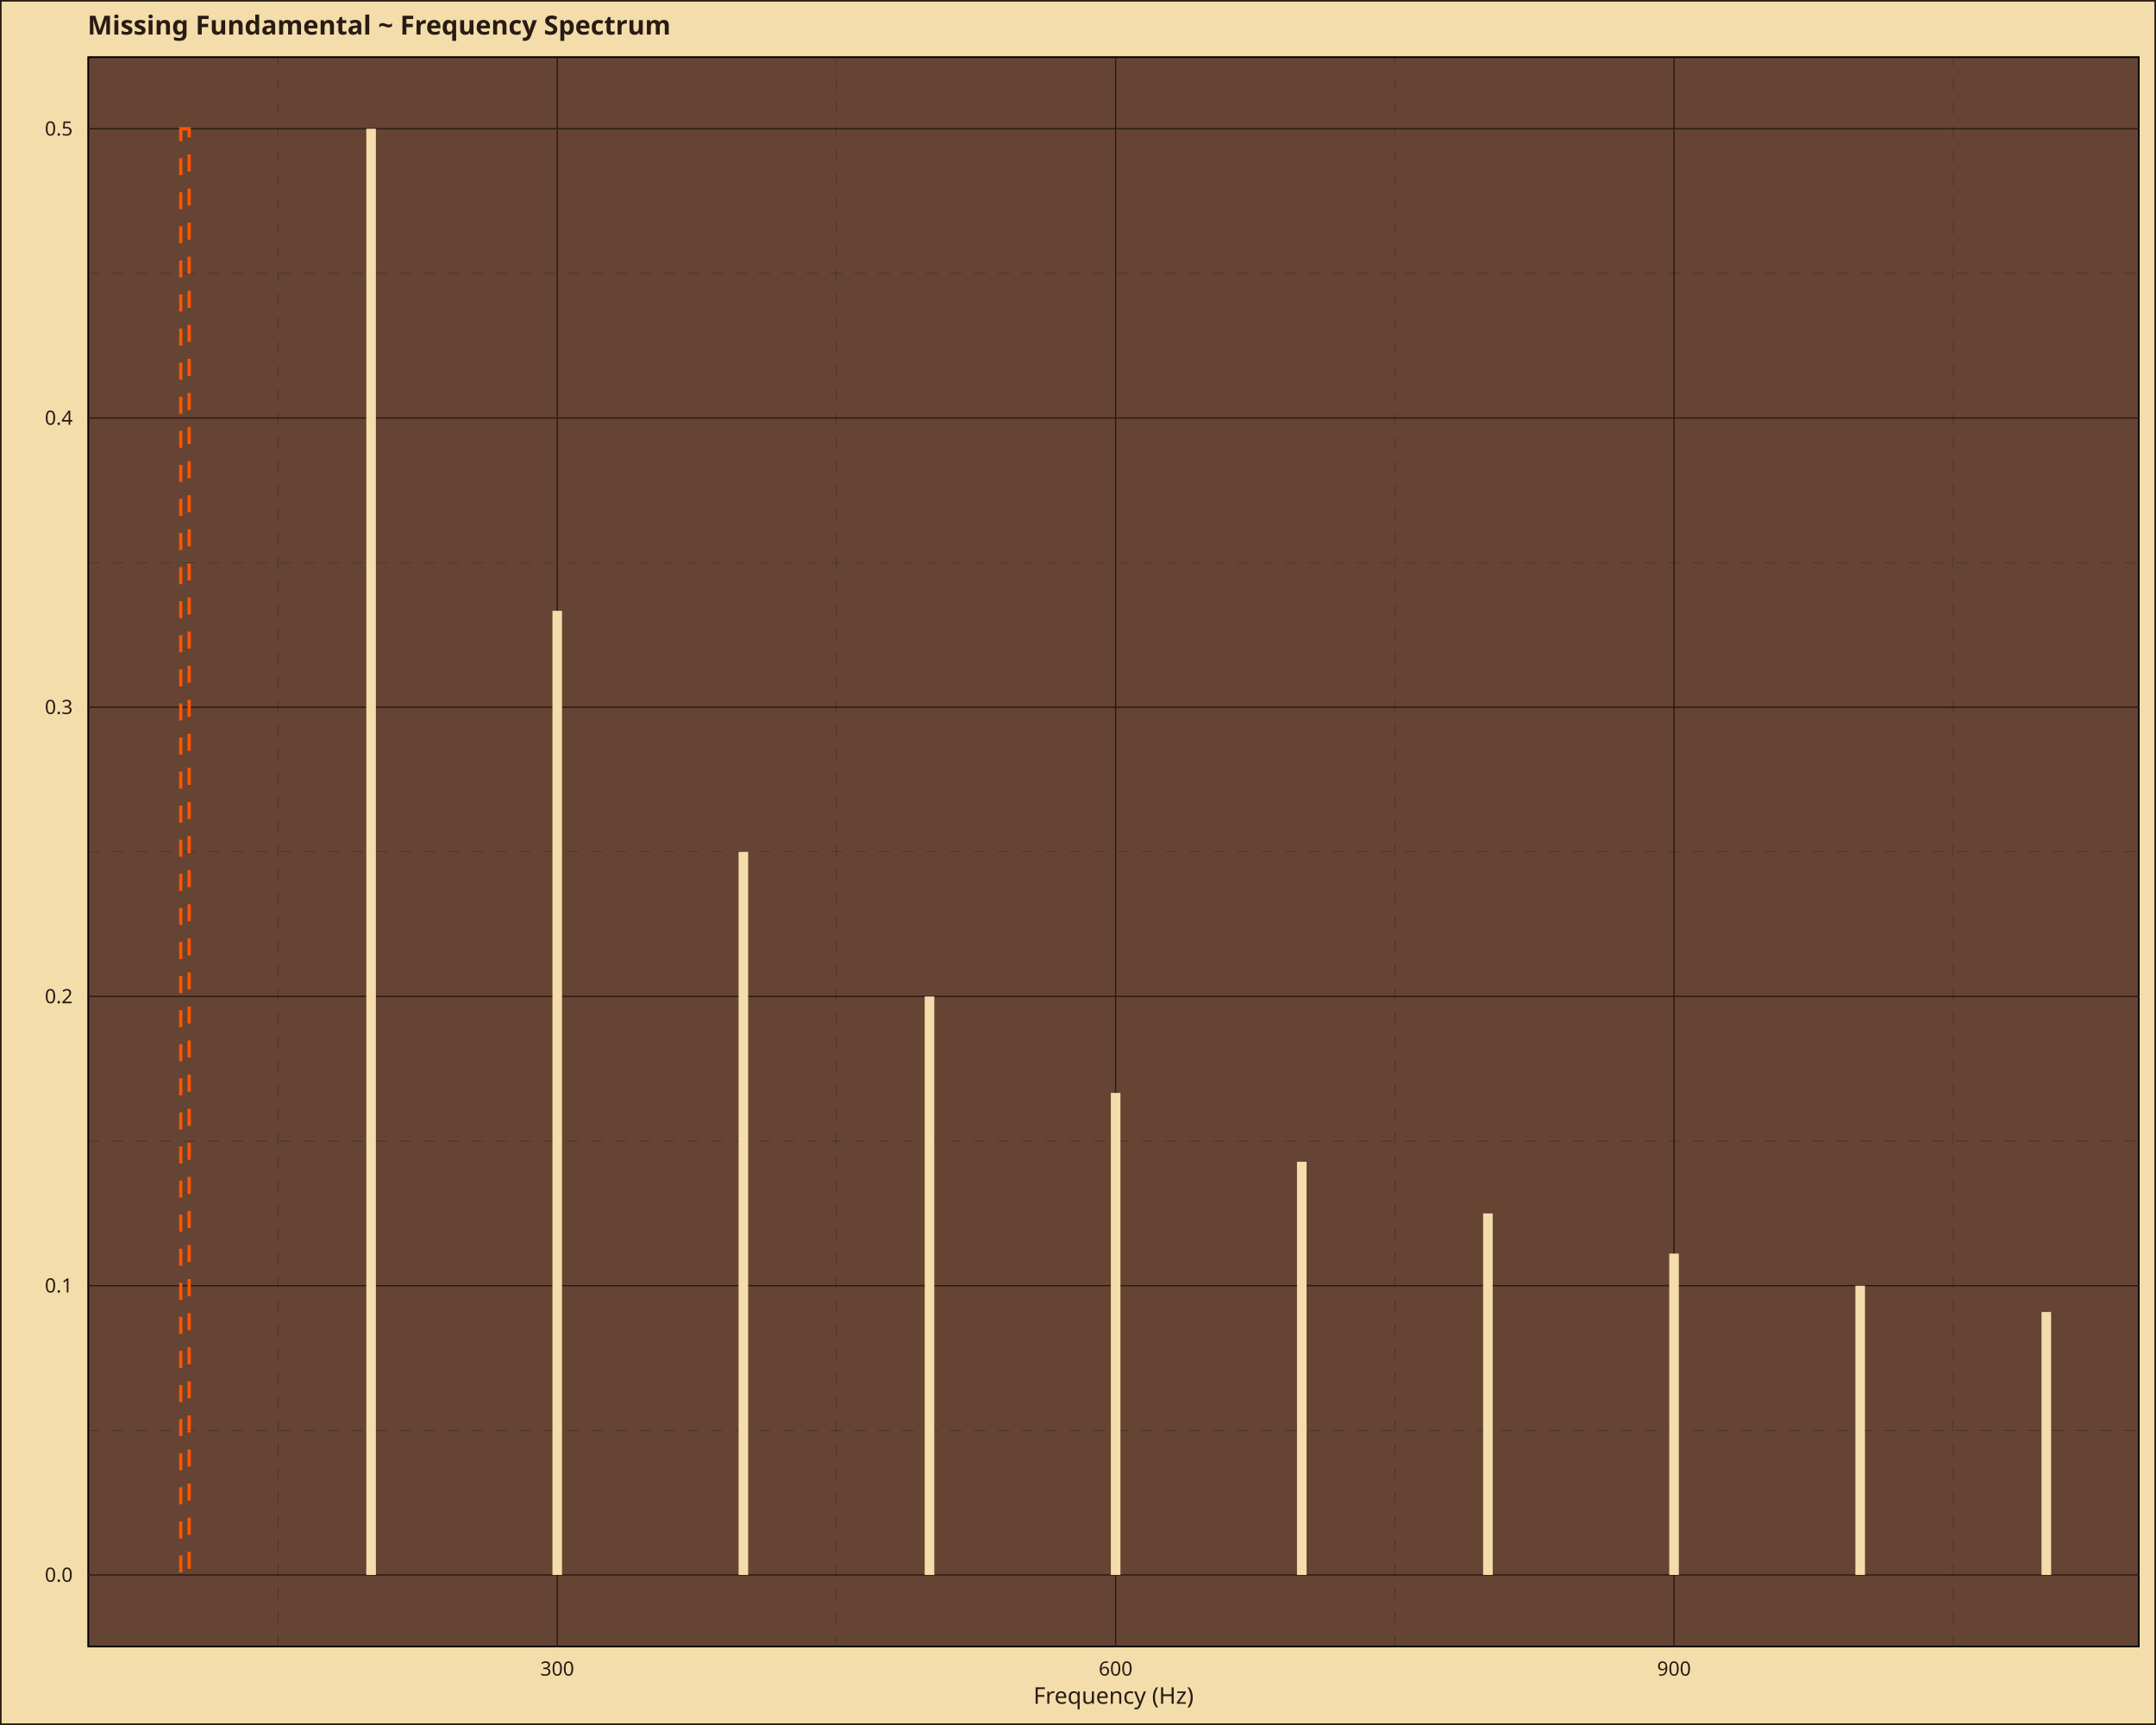
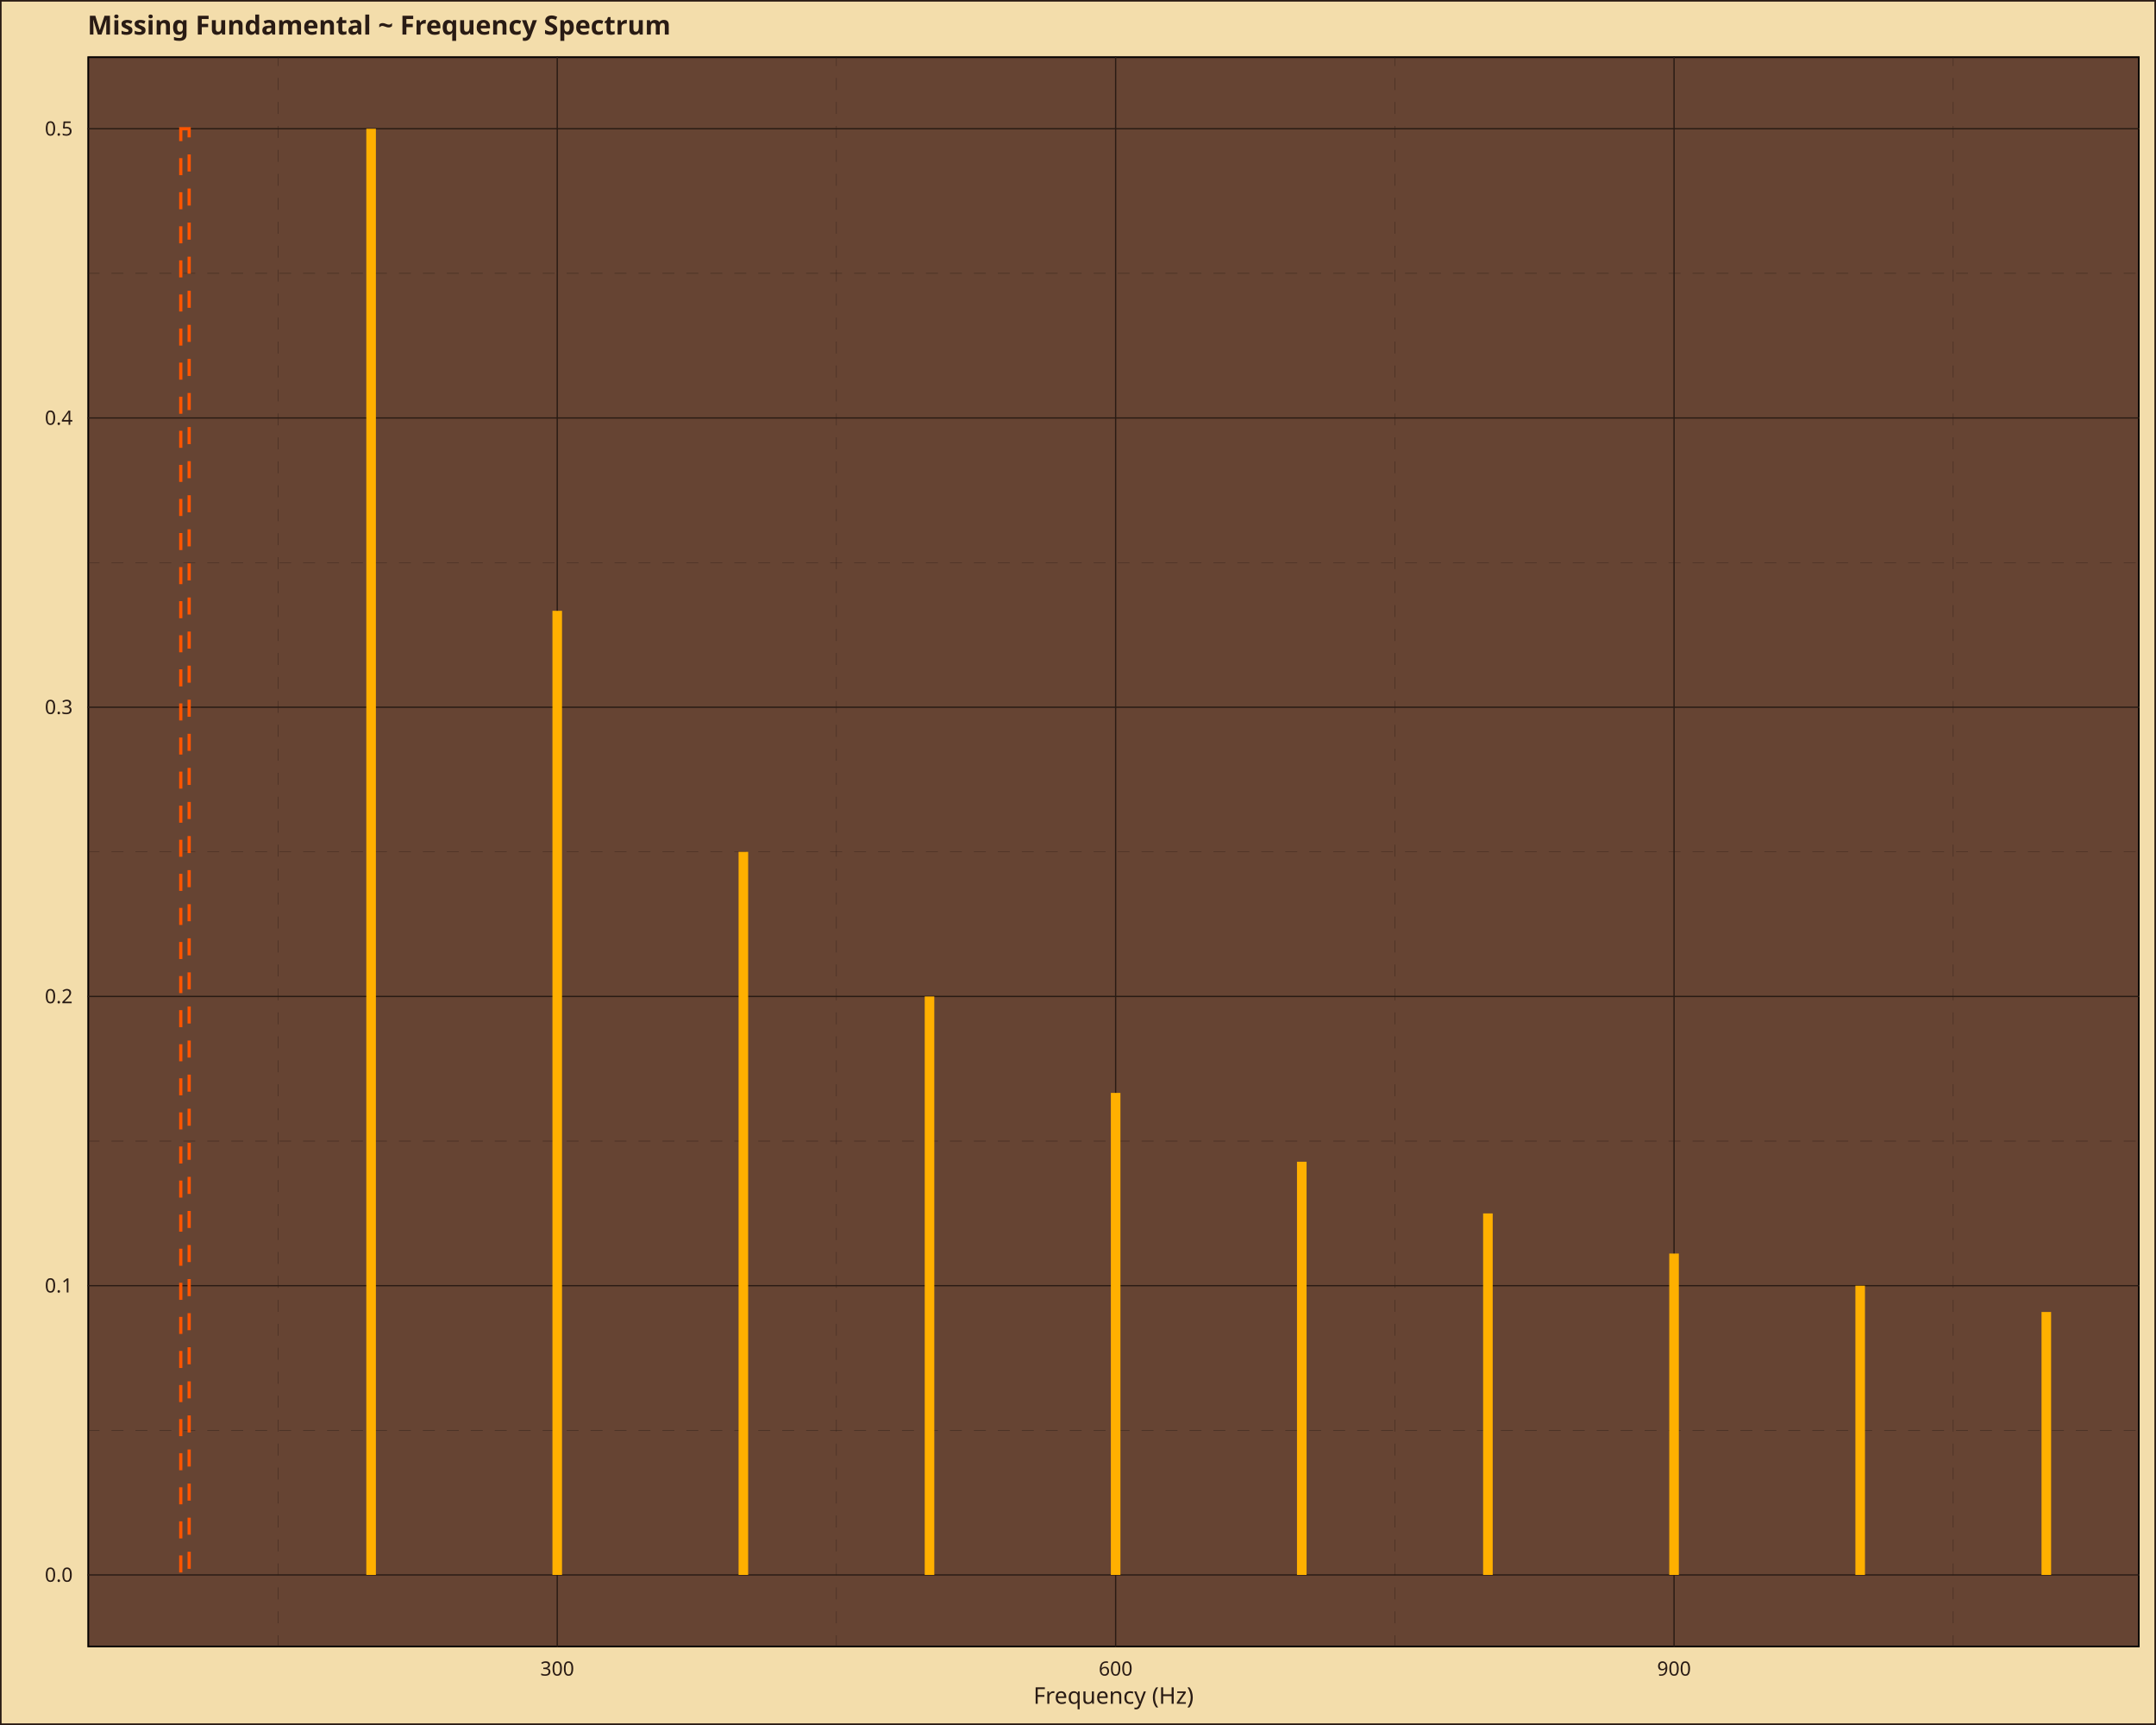
<svg xmlns="http://www.w3.org/2000/svg" class="svglite" data-engine-version="2.0" width="720.00pt" height="576.00pt" viewBox="0 0 720.00 576.00">
  <defs>
    <style type="text/css">
    .svglite line, .svglite polyline, .svglite polygon, .svglite path, .svglite rect, .svglite circle {
      fill: none;
      stroke: #000000;
      stroke-linecap: round;
      stroke-linejoin: round;
      stroke-miterlimit: 10.00;
    }
  </style>
  </defs>
  <rect width="100%" height="100%" style="stroke: none; fill: #FFFFFF;" />
  <defs>
    <clipPath id="cpMC4wMHw3MjAuMDB8MC4wMHw1NzYuMDA=">
      <rect x="0.00" y="0.00" width="720.00" height="576.00" />
    </clipPath>
  </defs>
  <g clip-path="url(#cpMC4wMHw3MjAuMDB8MC4wMHw1NzYuMDA=)">
    <rect x="0" y="0.00" width="720.00" height="576.00" style="stroke-width: 1.07; stroke: #291B14; fill: #F3DDAB;" />
  </g>
  <defs>
    <clipPath id="cpMjkuMjJ8NzE0LjUyfDE4Ljg0fDU1MC4wNA==">
      <rect x="29.22" y="18.84" width="685.30" height="531.20" />
    </clipPath>
  </defs>
  <g clip-path="url(#cpMjkuMjJ8NzE0LjUyfDE4Ljg0fDU1MC4wNA==)">
    <rect x="29.22" y="18.84" width="685.30" height="531.20" style="stroke-width: 1.07; fill: #664433;" />
    <polyline points="29.22,477.60 714.52,477.60 " style="stroke-width: 0.11; stroke: #291B14; stroke-dasharray: 4.00,4.00; stroke-linecap: butt;" />
    <polyline points="29.22,381.02 714.52,381.02 " style="stroke-width: 0.11; stroke: #291B14; stroke-dasharray: 4.00,4.00; stroke-linecap: butt;" />
    <polyline points="29.22,284.44 714.52,284.44 " style="stroke-width: 0.11; stroke: #291B14; stroke-dasharray: 4.00,4.00; stroke-linecap: butt;" />
    <polyline points="29.22,187.86 714.52,187.86 " style="stroke-width: 0.11; stroke: #291B14; stroke-dasharray: 4.00,4.00; stroke-linecap: butt;" />
    <polyline points="29.22,91.28 714.52,91.28 " style="stroke-width: 0.11; stroke: #291B14; stroke-dasharray: 4.00,4.00; stroke-linecap: butt;" />
    <polyline points="92.85,550.04 92.85,18.84 " style="stroke-width: 0.11; stroke: #291B14; stroke-dasharray: 4.00,4.00; stroke-linecap: butt;" />
    <polyline points="279.33,550.04 279.33,18.84 " style="stroke-width: 0.11; stroke: #291B14; stroke-dasharray: 4.00,4.00; stroke-linecap: butt;" />
    <polyline points="465.81,550.04 465.81,18.84 " style="stroke-width: 0.11; stroke: #291B14; stroke-dasharray: 4.00,4.00; stroke-linecap: butt;" />
    <polyline points="652.29,550.04 652.29,18.84 " style="stroke-width: 0.11; stroke: #291B14; stroke-dasharray: 4.00,4.00; stroke-linecap: butt;" />
    <polyline points="29.22,525.89 714.52,525.89 " style="stroke-width: 0.43; stroke: #291B14; stroke-linecap: butt;" />
    <polyline points="29.22,429.31 714.52,429.31 " style="stroke-width: 0.43; stroke: #291B14; stroke-linecap: butt;" />
    <polyline points="29.22,332.73 714.52,332.73 " style="stroke-width: 0.43; stroke: #291B14; stroke-linecap: butt;" />
    <polyline points="29.22,236.15 714.52,236.15 " style="stroke-width: 0.43; stroke: #291B14; stroke-linecap: butt;" />
    <polyline points="29.22,139.57 714.52,139.57 " style="stroke-width: 0.43; stroke: #291B14; stroke-linecap: butt;" />
    <polyline points="29.22,42.99 714.52,42.99 " style="stroke-width: 0.43; stroke: #291B14; stroke-linecap: butt;" />
    <polyline points="186.09,550.04 186.09,18.84 " style="stroke-width: 0.43; stroke: #291B14; stroke-linecap: butt;" />
    <polyline points="372.57,550.04 372.57,18.84 " style="stroke-width: 0.43; stroke: #291B14; stroke-linecap: butt;" />
    <polyline points="559.05,550.04 559.05,18.84 " style="stroke-width: 0.43; stroke: #291B14; stroke-linecap: butt;" />
-     <line x1="123.93" y1="42.99" x2="123.93" y2="525.89" style="stroke-width: 3.20; stroke: #F3DDAB; stroke-linecap: butt;" />
-     <line x1="186.09" y1="203.96" x2="186.09" y2="525.89" style="stroke-width: 3.20; stroke: #F3DDAB; stroke-linecap: butt;" />
-     <line x1="248.25" y1="284.44" x2="248.25" y2="525.89" style="stroke-width: 3.20; stroke: #F3DDAB; stroke-linecap: butt;" />
-     <line x1="310.41" y1="332.73" x2="310.41" y2="525.89" style="stroke-width: 3.20; stroke: #F3DDAB; stroke-linecap: butt;" />
-     <line x1="372.57" y1="364.93" x2="372.57" y2="525.89" style="stroke-width: 3.20; stroke: #F3DDAB; stroke-linecap: butt;" />
-     <line x1="434.73" y1="387.92" x2="434.73" y2="525.89" style="stroke-width: 3.20; stroke: #F3DDAB; stroke-linecap: butt;" />
-     <line x1="496.89" y1="405.17" x2="496.89" y2="525.89" style="stroke-width: 3.20; stroke: #F3DDAB; stroke-linecap: butt;" />
-     <line x1="559.05" y1="418.58" x2="559.05" y2="525.89" style="stroke-width: 3.20; stroke: #F3DDAB; stroke-linecap: butt;" />
-     <line x1="621.21" y1="429.31" x2="621.21" y2="525.89" style="stroke-width: 3.20; stroke: #F3DDAB; stroke-linecap: butt;" />
-     <line x1="683.37" y1="438.09" x2="683.37" y2="525.89" style="stroke-width: 3.20; stroke: #F3DDAB; stroke-linecap: butt;" />
+     <line x1="123.93" y1="42.99" x2="123.93" y2="525.89" style="stroke-width: 3.20; stroke: #FFB000; stroke-linecap: butt;" />
+     <line x1="186.09" y1="203.96" x2="186.09" y2="525.89" style="stroke-width: 3.20; stroke: #FFB000; stroke-linecap: butt;" />
+     <line x1="248.25" y1="284.44" x2="248.25" y2="525.89" style="stroke-width: 3.20; stroke: #FFB000; stroke-linecap: butt;" />
+     <line x1="310.41" y1="332.73" x2="310.41" y2="525.89" style="stroke-width: 3.20; stroke: #FFB000; stroke-linecap: butt;" />
+     <line x1="372.57" y1="364.93" x2="372.57" y2="525.89" style="stroke-width: 3.20; stroke: #FFB000; stroke-linecap: butt;" />
+     <line x1="434.73" y1="387.92" x2="434.73" y2="525.89" style="stroke-width: 3.20; stroke: #FFB000; stroke-linecap: butt;" />
+     <line x1="496.89" y1="405.17" x2="496.89" y2="525.89" style="stroke-width: 3.20; stroke: #FFB000; stroke-linecap: butt;" />
+     <line x1="559.05" y1="418.58" x2="559.05" y2="525.89" style="stroke-width: 3.20; stroke: #FFB000; stroke-linecap: butt;" />
+     <line x1="621.21" y1="429.31" x2="621.21" y2="525.89" style="stroke-width: 3.20; stroke: #FFB000; stroke-linecap: butt;" />
+     <line x1="683.37" y1="438.09" x2="683.37" y2="525.89" style="stroke-width: 3.20; stroke: #FFB000; stroke-linecap: butt;" />
    <rect x="60.37" y="42.99" width="2.80" height="482.91" style="stroke-width: 1.07; stroke: #FF5500; stroke-dasharray: 5.69,5.69; stroke-linecap: butt; stroke-linejoin: miter;" />
  </g>
  <g clip-path="url(#cpMC4wMHw3MjAuMDB8MC4wMHw1NzYuMDA=)">
    <text x="24.29" y="528.17" text-anchor="end" style="font-size: 6.60px; fill: #291B14; font-family: sans;" textLength="9.18px" lengthAdjust="spacingAndGlyphs">0.0</text>
    <text x="24.29" y="431.58" text-anchor="end" style="font-size: 6.60px; fill: #291B14; font-family: sans;" textLength="9.18px" lengthAdjust="spacingAndGlyphs">0.1</text>
    <text x="24.29" y="335.00" text-anchor="end" style="font-size: 6.60px; fill: #291B14; font-family: sans;" textLength="9.18px" lengthAdjust="spacingAndGlyphs">0.2</text>
    <text x="24.29" y="238.42" text-anchor="end" style="font-size: 6.60px; fill: #291B14; font-family: sans;" textLength="9.18px" lengthAdjust="spacingAndGlyphs">0.3</text>
    <text x="24.29" y="141.84" text-anchor="end" style="font-size: 6.60px; fill: #291B14; font-family: sans;" textLength="9.18px" lengthAdjust="spacingAndGlyphs">0.4</text>
    <text x="24.29" y="45.26" text-anchor="end" style="font-size: 6.60px; fill: #291B14; font-family: sans;" textLength="9.18px" lengthAdjust="spacingAndGlyphs">0.5</text>
    <text x="186.09" y="559.51" text-anchor="middle" style="font-size: 6.60px; fill: #291B14; font-family: sans;" textLength="11.01px" lengthAdjust="spacingAndGlyphs">300</text>
    <text x="372.57" y="559.51" text-anchor="middle" style="font-size: 6.60px; fill: #291B14; font-family: sans;" textLength="11.01px" lengthAdjust="spacingAndGlyphs">600</text>
    <text x="559.05" y="559.51" text-anchor="middle" style="font-size: 6.60px; fill: #291B14; font-family: sans;" textLength="11.01px" lengthAdjust="spacingAndGlyphs">900</text>
    <text x="371.87" y="568.92" text-anchor="middle" style="font-size: 7.70px; fill: #291B14; font-family: sans;" textLength="53.07px" lengthAdjust="spacingAndGlyphs">Frequency (Hz)</text>
    <text x="29.22" y="11.54" style="font-size: 8.80px; font-weight: bold; fill: #291B14; font-family: sans;" textLength="175.38px" lengthAdjust="spacingAndGlyphs">Missing Fundamental ~ Frequency Spectrum</text>
  </g>
</svg>
